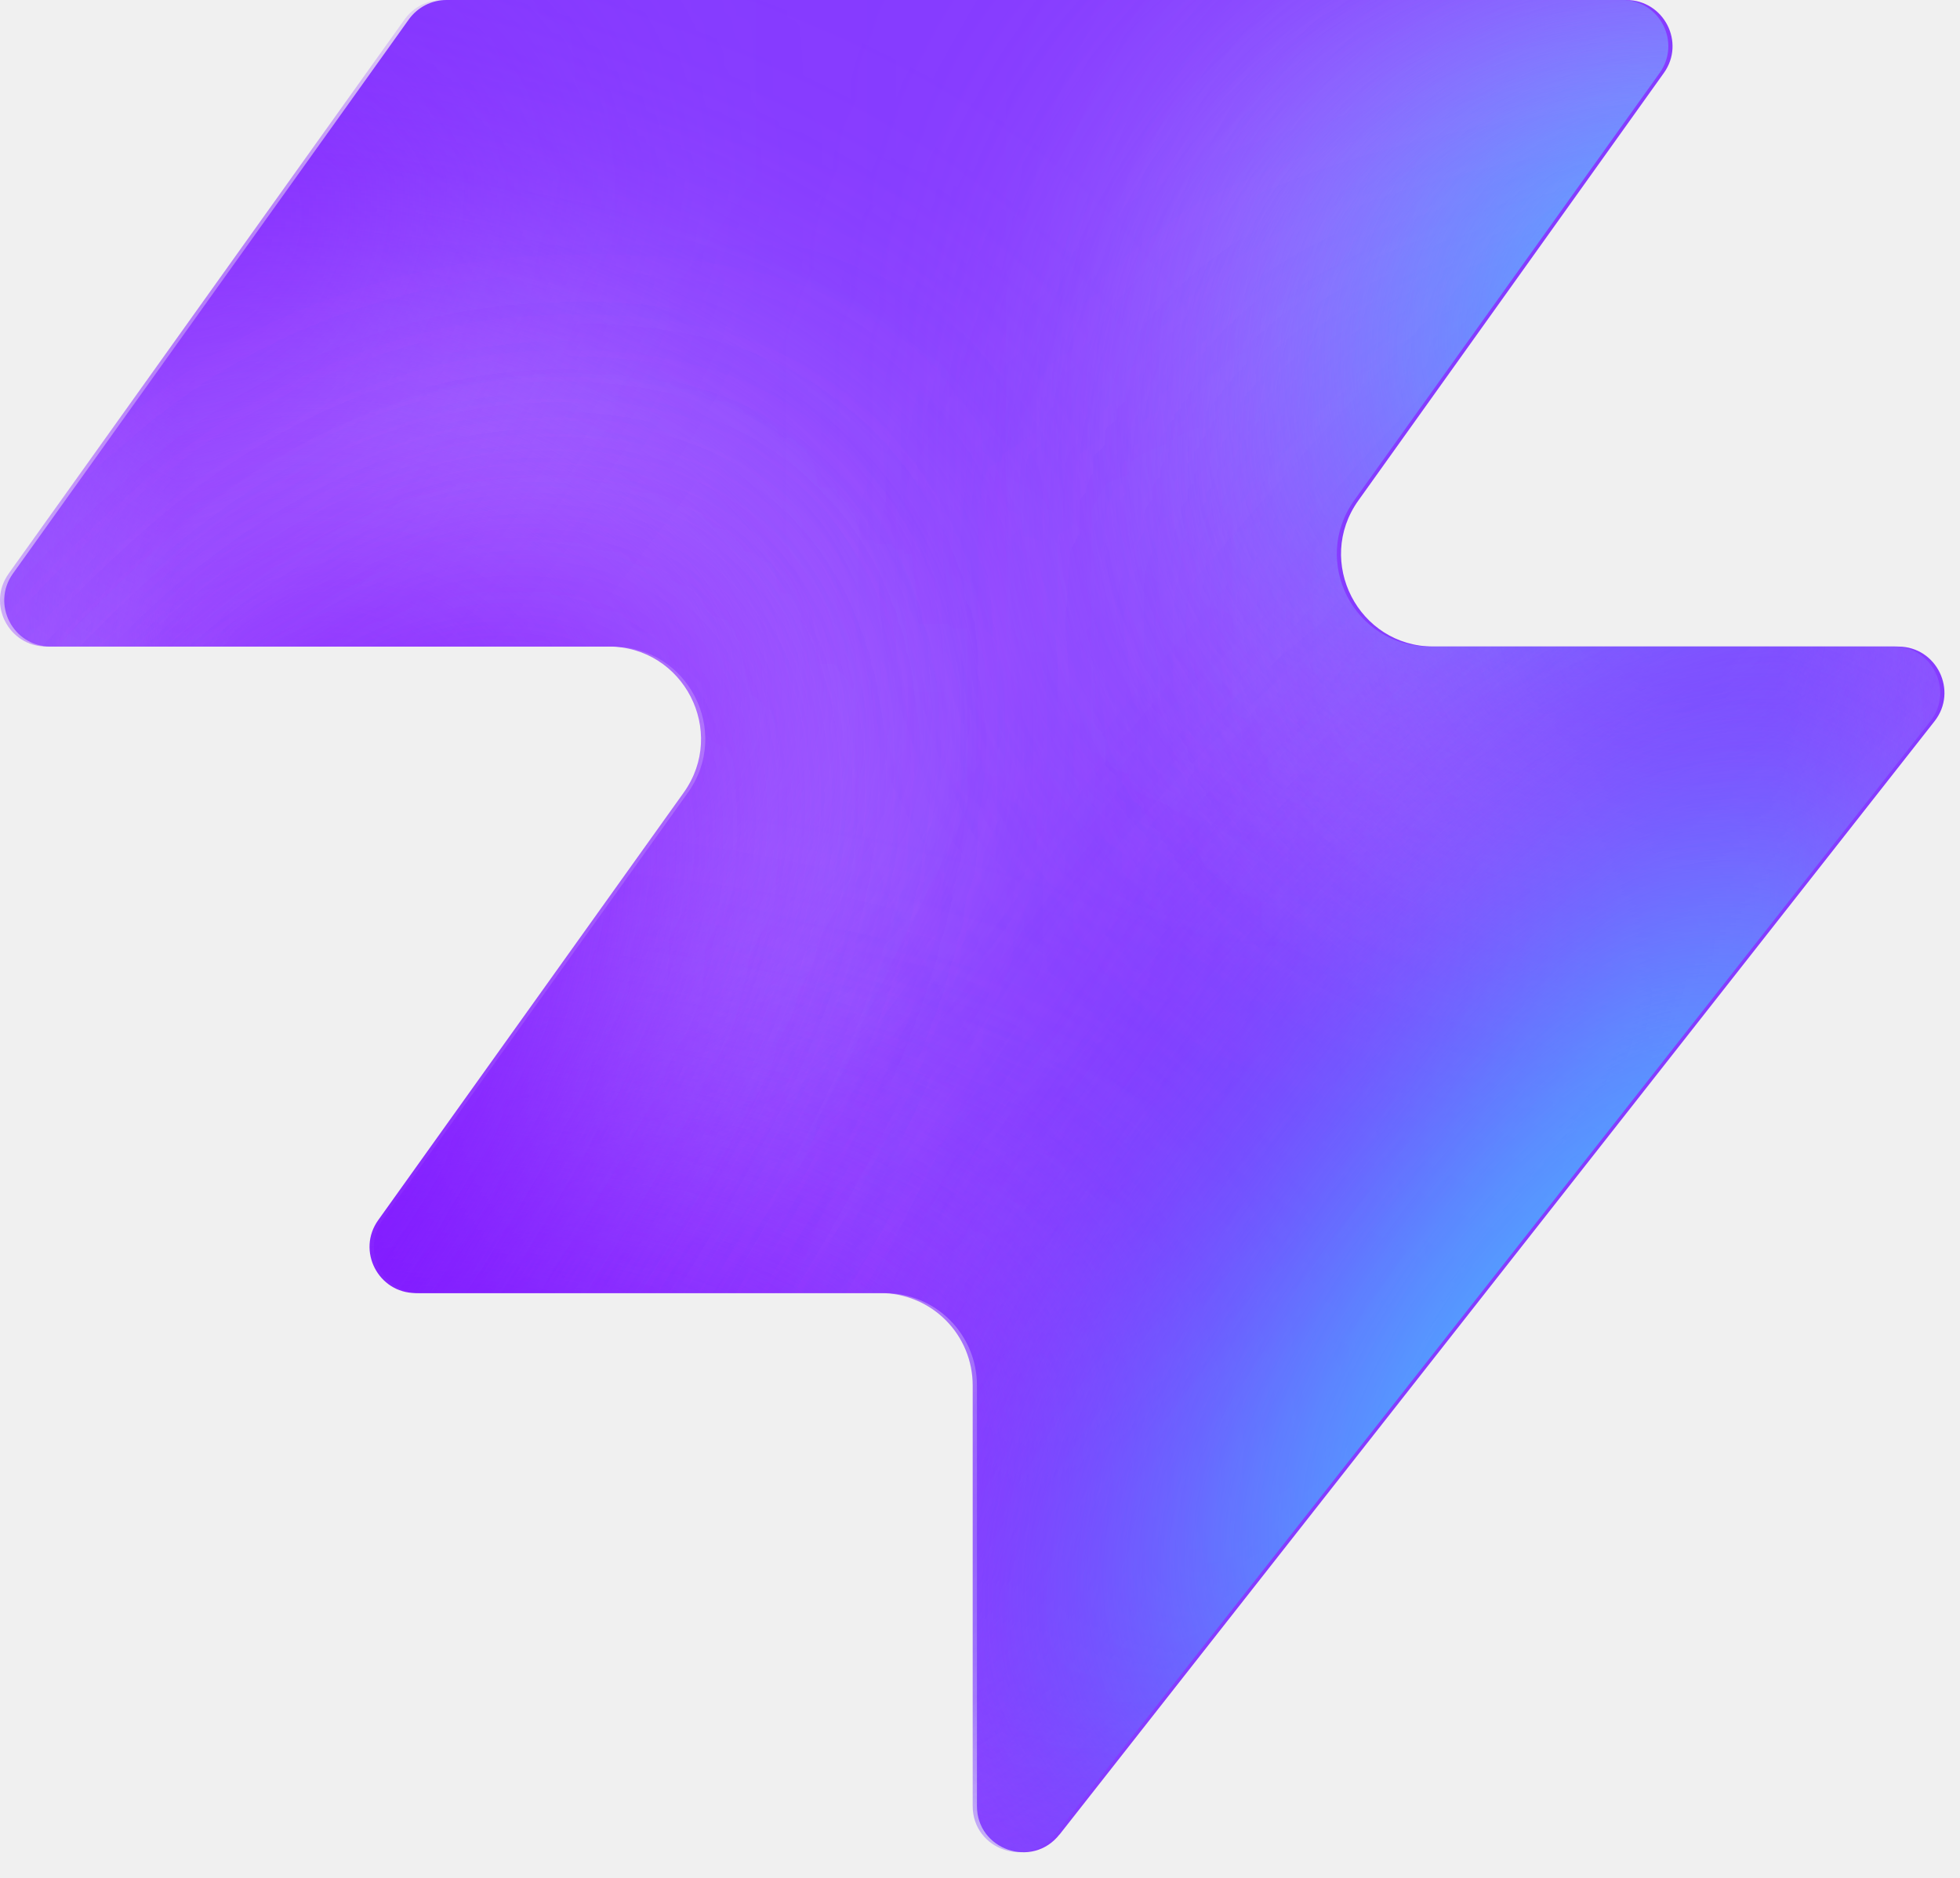
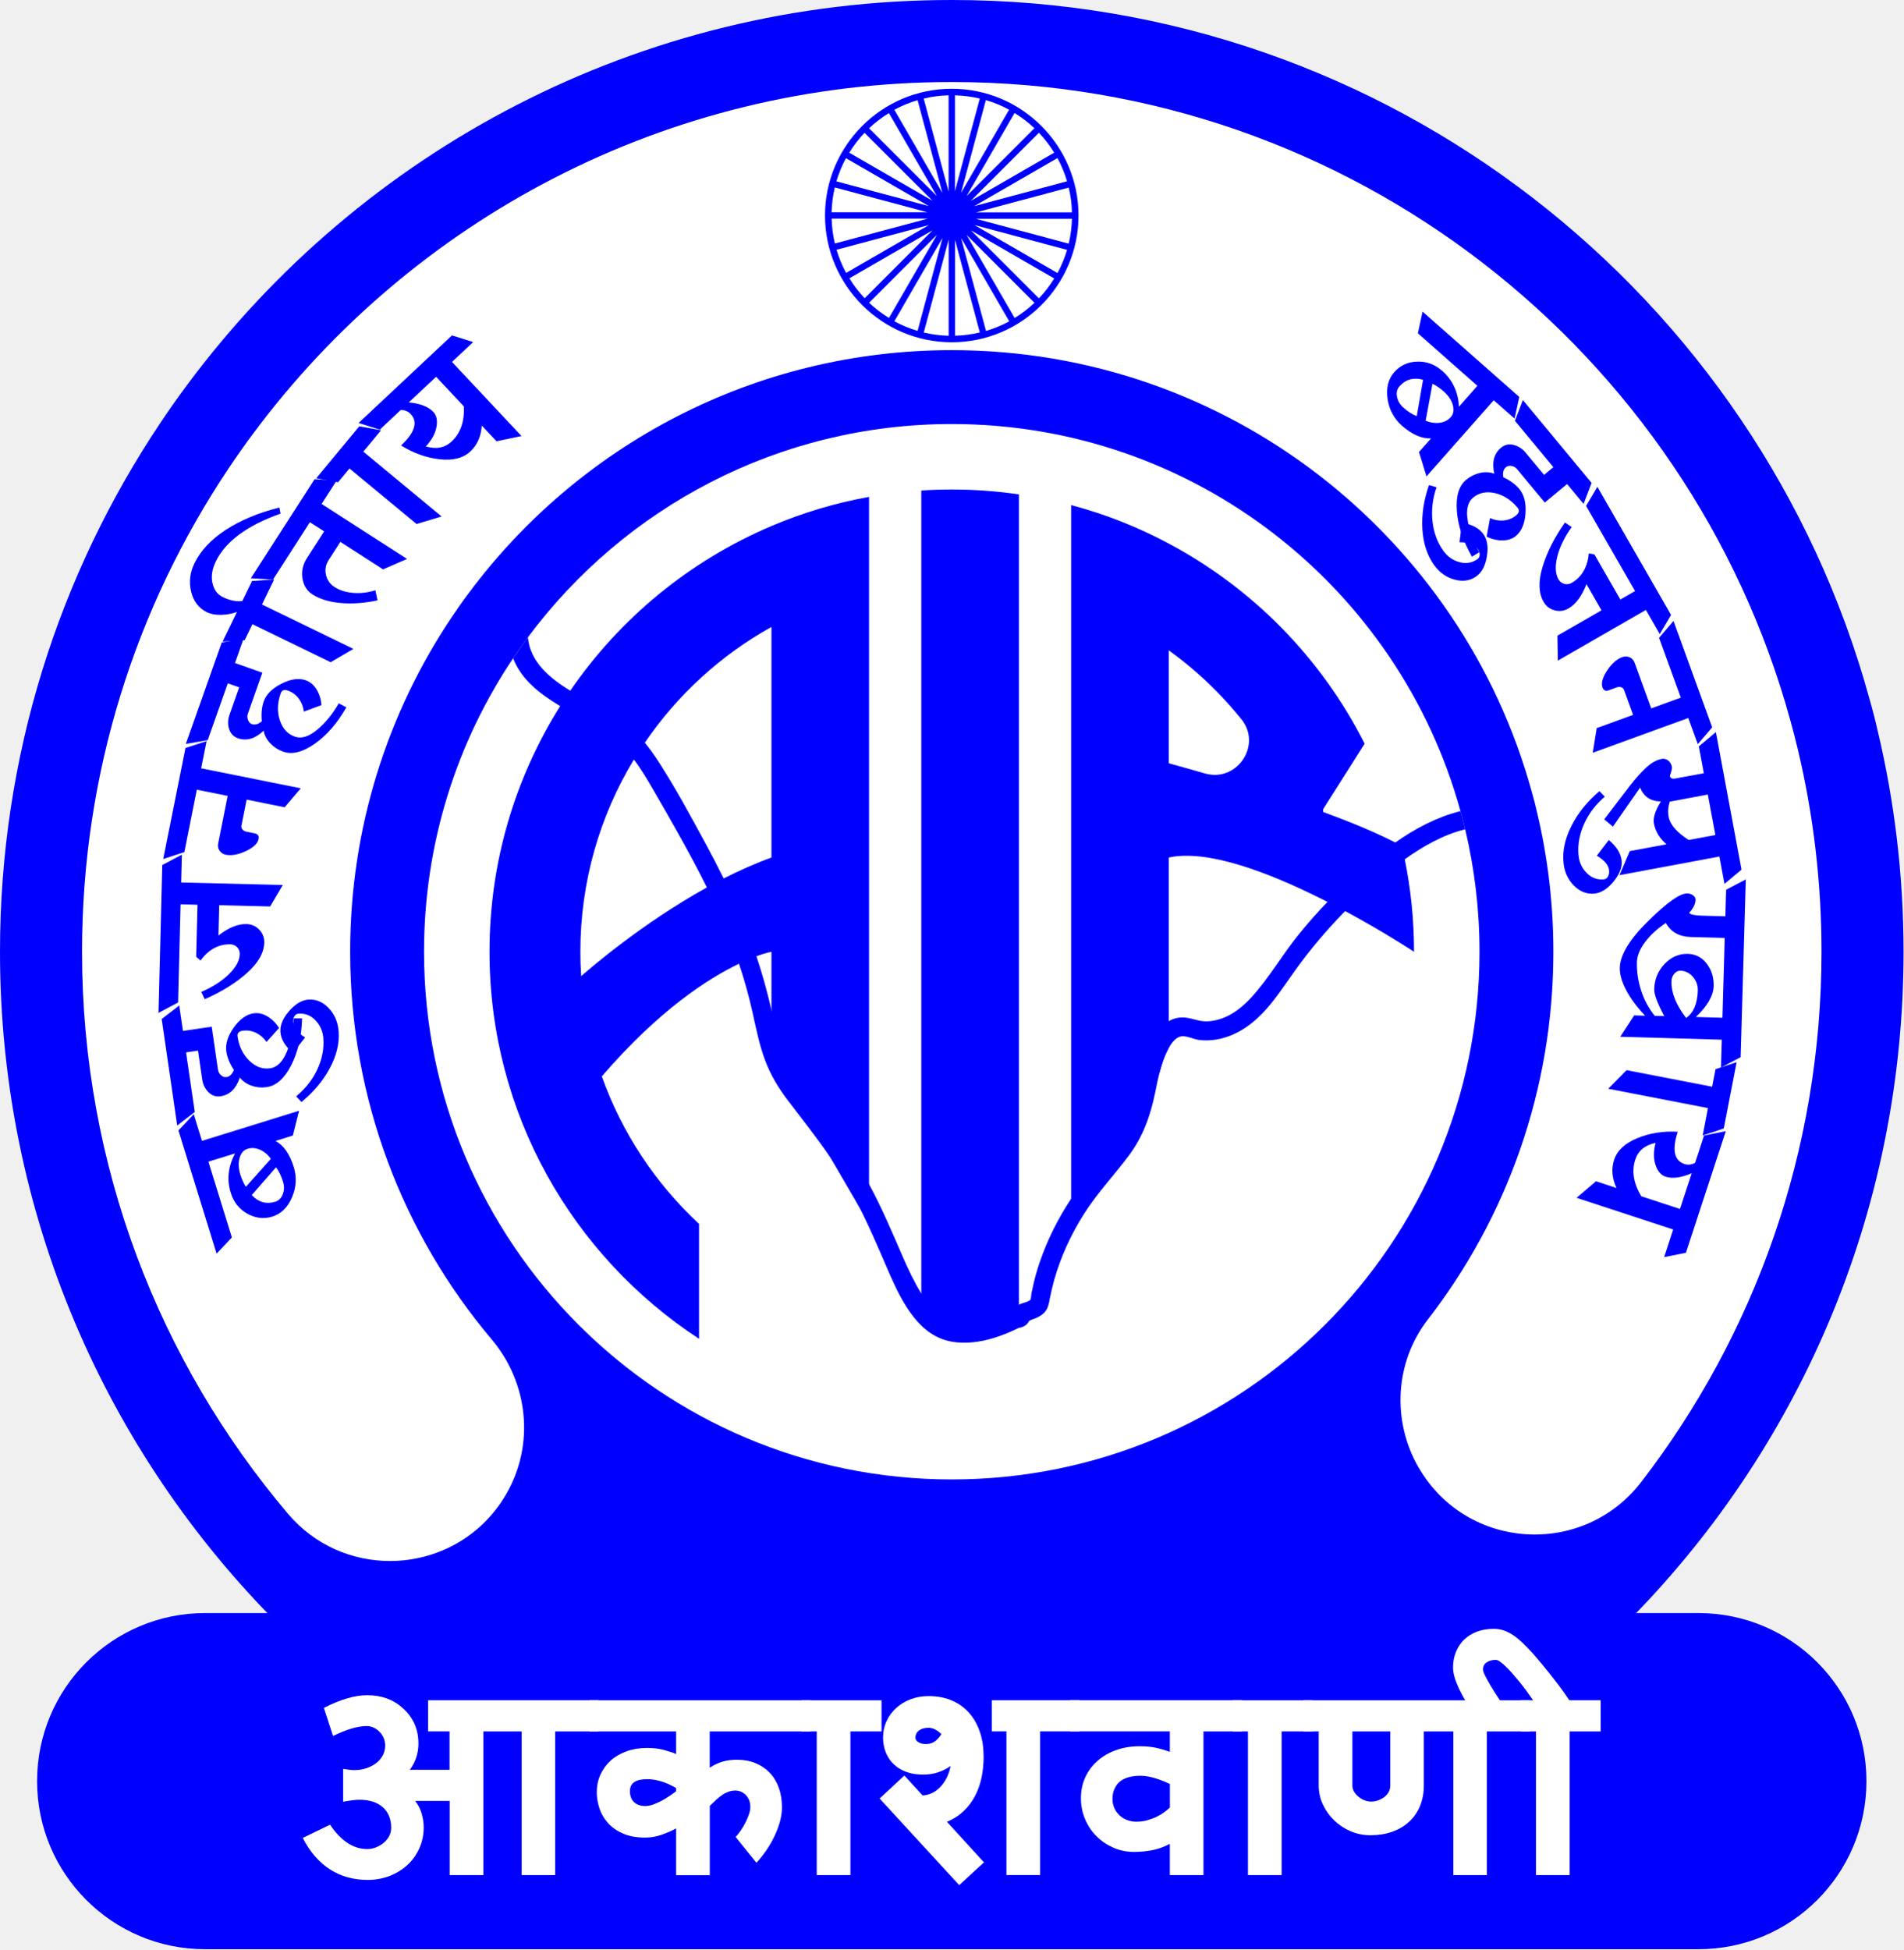
- <svg xmlns="http://www.w3.org/2000/svg" width="48" height="46" fill="none" viewBox="0 0 48 46">
-   <path fill="#863bff" d="M25.946 44.938c-.664.845-2.021.375-2.021-.698V33.937a2.26 2.26 0 0 0-2.262-2.262H10.287c-.92 0-1.456-1.04-.92-1.788l7.48-10.471c1.07-1.497 0-3.578-1.842-3.578H1.237c-.92 0-1.456-1.04-.92-1.788L10.013.474c.214-.297.556-.474.92-.474h28.894c.92 0 1.456 1.04.92 1.788l-7.48 10.471c-1.07 1.498 0 3.579 1.842 3.579h11.377c.943 0 1.473 1.088.89 1.83L25.947 44.94z" style="fill:#863bff;fill:color(display-p3 .525 .23 1);fill-opacity:1" />
-   <mask id="a" width="48" height="46" x="0" y="0" maskUnits="userSpaceOnUse" style="mask-type:alpha">
-     <path fill="#000" d="M25.842 44.938c-.664.844-2.021.375-2.021-.698V33.937a2.26 2.26 0 0 0-2.262-2.262H10.183c-.92 0-1.456-1.04-.92-1.788l7.48-10.471c1.07-1.498 0-3.579-1.842-3.579H1.133c-.92 0-1.456-1.04-.92-1.787L9.91.473c.214-.297.556-.474.92-.474h28.894c.92 0 1.456 1.04.92 1.788l-7.48 10.471c-1.07 1.498 0 3.578 1.842 3.578h11.377c.943 0 1.473 1.088.89 1.832L25.843 44.94z" style="fill:#000;fill-opacity:1" />
-   </mask>
-   <g mask="url(#a)">
-     <g filter="url(#b)">
-       <ellipse cx="5.508" cy="14.704" fill="#ede6ff" rx="5.508" ry="14.704" style="fill:#ede6ff;fill:color(display-p3 .927 .903 1);fill-opacity:1" transform="matrix(.00324 1 1 -.00324 -4.47 31.516)" />
-     </g>
-     <g filter="url(#c)">
-       <ellipse cx="10.399" cy="29.851" fill="#ede6ff" rx="10.399" ry="29.851" style="fill:#ede6ff;fill:color(display-p3 .927 .903 1);fill-opacity:1" transform="matrix(.00324 1 1 -.00324 -39.328 7.883)" />
-     </g>
-     <g filter="url(#d)">
-       <ellipse cx="5.508" cy="30.487" fill="#7e14ff" rx="5.508" ry="30.487" style="fill:#7e14ff;fill:color(display-p3 .492 .077 1);fill-opacity:1" transform="rotate(89.814 -25.913 -14.639)scale(1 -1)" />
-     </g>
-     <g filter="url(#e)">
-       <ellipse cx="5.508" cy="30.599" fill="#7e14ff" rx="5.508" ry="30.599" style="fill:#7e14ff;fill:color(display-p3 .492 .077 1);fill-opacity:1" transform="rotate(89.814 -32.644 -3.334)scale(1 -1)" />
-     </g>
-     <g filter="url(#f)">
-       <ellipse cx="5.508" cy="30.599" fill="#7e14ff" rx="5.508" ry="30.599" style="fill:#7e14ff;fill:color(display-p3 .492 .077 1);fill-opacity:1" transform="matrix(.00324 1 1 -.00324 -34.34 30.47)" />
-     </g>
-     <g filter="url(#g)">
-       <ellipse cx="14.072" cy="22.078" fill="#ede6ff" rx="14.072" ry="22.078" style="fill:#ede6ff;fill:color(display-p3 .927 .903 1);fill-opacity:1" transform="rotate(93.35 24.506 48.493)scale(-1 1)" />
-     </g>
-     <g filter="url(#h)">
-       <ellipse cx="3.47" cy="21.501" fill="#7e14ff" rx="3.47" ry="21.501" style="fill:#7e14ff;fill:color(display-p3 .492 .077 1);fill-opacity:1" transform="rotate(89.009 28.708 47.59)scale(-1 1)" />
-     </g>
-     <g filter="url(#i)">
-       <ellipse cx="3.47" cy="21.501" fill="#7e14ff" rx="3.47" ry="21.501" style="fill:#7e14ff;fill:color(display-p3 .492 .077 1);fill-opacity:1" transform="rotate(89.009 28.708 47.59)scale(-1 1)" />
-     </g>
-     <g filter="url(#j)">
-       <ellipse cx=".387" cy="8.972" fill="#7e14ff" rx="4.407" ry="29.108" style="fill:#7e14ff;fill:color(display-p3 .492 .077 1);fill-opacity:1" transform="rotate(39.51 .387 8.972)" />
-     </g>
-     <g filter="url(#k)">
-       <ellipse cx="47.523" cy="-6.092" fill="#7e14ff" rx="4.407" ry="29.108" style="fill:#7e14ff;fill:color(display-p3 .492 .077 1);fill-opacity:1" transform="rotate(37.892 47.523 -6.092)" />
-     </g>
-     <g filter="url(#l)">
-       <ellipse cx="41.412" cy="6.333" fill="#47bfff" rx="5.971" ry="9.665" style="fill:#47bfff;fill:color(display-p3 .28 .748 1);fill-opacity:1" transform="rotate(37.892 41.412 6.333)" />
-     </g>
-     <g filter="url(#m)">
-       <ellipse cx="-1.879" cy="38.332" fill="#7e14ff" rx="4.407" ry="29.108" style="fill:#7e14ff;fill:color(display-p3 .492 .077 1);fill-opacity:1" transform="rotate(37.892 -1.88 38.332)" />
-     </g>
-     <g filter="url(#n)">
-       <ellipse cx="-1.879" cy="38.332" fill="#7e14ff" rx="4.407" ry="29.108" style="fill:#7e14ff;fill:color(display-p3 .492 .077 1);fill-opacity:1" transform="rotate(37.892 -1.88 38.332)" />
-     </g>
-     <g filter="url(#o)">
-       <ellipse cx="35.651" cy="29.907" fill="#7e14ff" rx="4.407" ry="29.108" style="fill:#7e14ff;fill:color(display-p3 .492 .077 1);fill-opacity:1" transform="rotate(37.892 35.651 29.907)" />
-     </g>
-     <g filter="url(#p)">
-       <ellipse cx="38.418" cy="32.4" fill="#47bfff" rx="5.971" ry="15.297" style="fill:#47bfff;fill:color(display-p3 .28 .748 1);fill-opacity:1" transform="rotate(37.892 38.418 32.4)" />
+ <svg xmlns="http://www.w3.org/2000/svg" id="Layer_2" data-name="Layer 2" viewBox="0 0 299.16 306.34">
+   <defs>
+     <style>
+       .cls-1 {
+         fill: #fff;
+       }
+ 
+       .cls-1, .cls-2 {
+         stroke-width: 0px;
+       }
+ 
+       .cls-2 {
+         fill: blue;
+       }
+     </style>
+   </defs>
+   <g id="Layer_1-2" data-name="Layer 1">
+     <g>
+       <rect class="cls-2" x="5.83" y="253.51" width="287.5" height="52.83" rx="26.41" ry="26.41" />
+       <path class="cls-2" d="m299.16,149.58c0,82.6-66.96,149.56-149.58,149.56S0,232.18,0,149.58c0-30.8,9.31-59.41,25.25-83.19,1.35-2.02,2.74-4,4.2-5.95C56.7,23.77,100.36,0,149.58,0c68.8,0,126.77,46.46,144.19,109.71.49,1.71.94,3.43,1.33,5.16,2.65,11.15,4.06,22.76,4.06,34.72Z" />
+       <path class="cls-1" d="m232.52,149.58c0,45.8-37.13,82.93-82.94,82.93s-82.94-37.13-82.94-82.93c0-17.08,5.16-32.94,14-46.13.75-1.12,1.52-2.22,2.33-3.3,15.11-20.33,39.32-33.51,66.61-33.51,38.15,0,70.29,25.76,79.95,60.83.27.95.52,1.9.74,2.86,1.47,6.18,2.25,12.62,2.25,19.25Z" />
+       <g>
+         <g>
+           <path class="cls-2" d="m220.77,135.04c-.14-.7-.29-1.39-.45-2.08-.33-.18-.68-.37-1.03-.55-3.18-1.63-7.17-3.27-11.34-4.8v-.44c2.36-3.72,4.17-6.57,6.52-10.29-3.38-6.7-7.77-12.8-12.96-18.11-5.2-5.31-11.21-9.82-17.82-13.34-4.82-2.58-9.96-4.62-15.35-6.05v112.97l13.94-23.94c.14-.55.3-1.1.49-1.64.19-.53.5-1.34.92-2.08v-29.92c6.02-1.33,15.56,2.31,23.64,6.32h.01c.43.21.87.43,1.29.65.96.48,1.89.97,2.78,1.45,6.23,3.35,10.82,6.39,10.82,6.39,0-4.98-.5-9.84-1.46-14.54Zm-31.43-13.49c-1.01-.3-1.92-.56-2.7-.77-1.85-.53-2.95-.82-2.95-.82v-17.75c3.12,2.25,6.01,4.79,8.62,7.61.44.46.86.94,1.28,1.42.42.48.84.97,1.24,1.47.1.1.18.21.27.32.1.13.2.26.29.39,2.75,4.07-1.17,9.56-6.05,8.13Z" />
+           <path class="cls-2" d="m160.13,77.7v129.63c-3.42.62-6.95.95-10.55.95-1.61,0-3.21-.07-4.79-.2V77.09c1.58-.11,3.18-.16,4.79-.16,3.58,0,7.11.26,10.55.77Z" />
+           <path class="cls-2" d="m121.24,82.67c-12.85,5.45-23.82,14.5-31.62,25.88-.55.79-1.08,1.6-1.59,2.42-7.03,11.19-11.1,24.43-11.1,38.61,0,25.46,13.1,47.86,32.93,60.83v-18.06c-6.81-6.32-12.1-14.25-15.28-23.19,9.02-10.47,16.78-15.42,21.56-17.7,1.07-.52,1.99-.89,2.74-1.18,1.52-.55,2.36-.7,2.36-.7v16.41l9.29,15.96,4.68,8.05,1.37,2.35v-114.26c-5.34.96-10.47,2.51-15.34,4.58Zm-7.51,55.39c-.89.46-1.78.93-2.64,1.41-10.31,5.71-18.62,12.94-19.75,13.94-.09-1.27-.13-2.54-.13-3.83,0-11.05,3.07-21.39,8.41-30.21.55-.9,1.12-1.78,1.72-2.65,5.1-7.5,11.93-13.76,19.9-18.19v36.24c-2.54.92-5.07,2.05-7.51,3.29Z" />
+         </g>
+         <g>
+           <path class="cls-2" d="m230.27,130.33c-3.43.85-6.58,2.64-9.45,4.68-.02.01-.03.02-.05.03-3.36,2.41-6.47,5.2-9.36,8.15-.12.11-.23.23-.34.34-2.73,2.82-5.27,5.83-7.56,9.03-2.23,3.11-4.27,6.46-7.44,8.72-1.44,1.03-3.14,1.8-4.89,2.09-.92.15-1.82.19-2.74.07-.87-.11-1.92-.68-2.77-.57-.8.1-1.47.91-1.98,1.82-.42.74-.73,1.55-.92,2.08-.19.54-.35,1.09-.49,1.64-.3,1.12-.52,2.25-.75,3.38-.76,3.65-1.91,6.88-4.17,9.89-2.3,3.07-4.93,5.83-6.99,9.09-2.04,3.23-3.66,6.71-4.69,10.39-.26.95-.49,1.91-.68,2.87-.14.75-.24,1.47-.73,2.09-.45.56-1.05.87-1.7,1.13-.23.09-.48.16-.7.27-.04.02-.07.04-.11.07h-.01c-.28.6-.94,1.03-1.61,1.09-.18.09-.37.18-.55.26-.56.27-1.13.51-1.71.74-1.08.43-2.19.78-3.33,1.02-2.2.44-4.54.52-6.66-.32-4.55-1.8-6.92-7.46-8.72-11.64-1.27-2.95-2.54-5.88-3.96-8.74-.77-1.56-1.6-3.11-2.49-4.62-.7-1.17-1.43-2.31-2.19-3.43-2.11-3.09-4.42-6.01-6.71-9.01-1.5-1.96-2.72-4.02-3.59-6.33-.89-2.39-1.39-4.91-1.94-7.4-.58-2.63-1.3-5.21-2.15-7.75-.77-2.33-1.66-4.62-2.65-6.88-.76-1.72-1.56-3.43-2.4-5.11-1.46-2.95-3.02-5.84-4.63-8.7-1.25-2.23-2.52-4.46-3.81-6.67-.94-1.62-1.89-3.24-3.03-4.73-.34-.45-.71-.89-1.09-1.31-2.67-2.94-6.8-4.85-10.5-7.09-3.22-1.95-6.1-4.15-7.39-7.52.75-1.12,1.52-2.22,2.33-3.3.3,3.84,3.44,6.45,6.65,8.4.8.49,1.61.94,2.38,1.36,2.32,1.25,4.65,2.49,6.7,4.17.97.79,1.84,1.68,2.64,2.64.78.96,1.5,1.97,2.17,3.01,2.65,4.09,4.98,8.44,7.31,12.72,1,1.85,1.98,3.72,2.91,5.61,1.28,2.58,2.47,5.2,3.56,7.87.58,1.44,1.11,2.89,1.59,4.35.93,2.78,1.7,5.59,2.36,8.46.09.39.18.79.27,1.18.51,2.34,1.04,4.74,2.05,6.94.99,2.19,2.45,4.1,3.95,5.96,3.03,3.76,5.84,7.64,8.25,11.82.28.49.55.97.82,1.47,2.02,3.73,3.65,7.6,5.34,11.5.85,1.94,1.75,3.87,2.87,5.67.08.13.16.25.24.38,1.07,1.65,2.31,3.42,4.27,4.05.33.1.66.18.99.23,1.09.18,2.21.09,3.31-.13.03,0,.05,0,.08-.01.38-.06.76-.15,1.13-.25,1-.27,1.99-.62,2.94-1.04.5-.22,1.01-.57,1.54-.81.24-.25.53-.47.84-.65.01,0,.01-.01.02-.01.48-.28,1.48-.38,1.82-.81.04-.05.1-.8.14-.99.11-.56.23-1.11.36-1.65.26-1.1.58-2.18.94-3.24,1.2-3.52,2.88-6.86,4.93-9.96.35-.54.72-1.07,1.1-1.59,2.32-3.19,5.28-5.97,7.18-9.45,1.77-3.24,1.93-7,2.97-10.48.66-2.23,1.96-5.17,4.1-6.39.81-.47,1.75-.69,2.82-.53,1.06.16,2.01.58,3.1.57.85-.01,1.68-.19,2.48-.48,1.84-.67,3.35-1.95,4.65-3.37,2.72-3,4.77-6.59,7.31-9.74,1.45-1.79,2.98-3.53,4.58-5.19,1.21-1.26,2.46-2.49,3.75-3.67,2.17-1.98,4.46-3.94,6.91-5.66,3.14-2.21,6.53-4.01,10.24-4.94.27.95.52,1.9.74,2.86Z" />
+           <path class="cls-2" d="m158.92,207.3s.01,0,.01.01v.02s0-.02-.01-.03Z" />
+           <path class="cls-2" d="m160.79,205.94h-.03s.02,0,.03,0Z" />
+         </g>
+       </g>
+       <g>
+         <path class="cls-1" d="m286.27,149.58c0,31.37-10.56,60.27-28.33,83.33-9.17,11.91-27.47,10.75-34.98-2.27h-.01c-4.24-7.34-3.73-16.56,1.45-23.26,12.37-15.98,19.73-36.03,19.73-57.8,0-7.56-.89-14.9-2.57-21.94-.25-1.1-.53-2.18-.84-3.26-11.01-39.98-47.65-69.35-91.14-69.35-31.11,0-58.71,15.03-75.93,38.2-.93,1.23-1.8,2.49-2.66,3.76-10.08,15.04-15.96,33.12-15.96,52.59,0,23.21,8.36,44.47,22.24,60.92,5.78,6.85,6.78,16.53,2.3,24.29-4,6.94-11.12,10.54-18.28,10.54-5.89,0-11.81-2.43-16.06-7.45-20.17-23.83-32.34-54.64-32.34-88.3,0-28.15,8.5-54.29,23.07-76.02,1.24-1.85,2.51-3.66,3.84-5.44C64.7,34.61,104.6,12.89,149.58,12.89c62.87,0,115.84,42.46,131.77,100.25.44,1.57.85,3.14,1.22,4.72,2.42,10.18,3.7,20.8,3.7,31.72Z" />
+         <path class="cls-2" d="m149.58,13.95c-10.98,0-19.92,8.94-19.92,19.92s8.94,19.92,19.92,19.92,19.92-8.93,19.92-19.92-8.94-19.92-19.92-19.92Zm3,17.61l10.7-10.7c.91.96,1.71,2.01,2.4,3.13l-13.1,7.57Zm13.62-6.71c.62,1.15,1.12,2.37,1.5,3.64l-14.58,3.9,13.07-7.55Zm-14.29,5.96l7.54-13.05c1.12.69,2.17,1.49,3.12,2.39l-10.66,10.66Zm-.87-.49l3.9-14.59c1.28.38,2.5.88,3.65,1.51l-7.55,13.08Zm-.96-.27v-15.07c1.34.04,2.64.21,3.9.51l-3.9,14.56Zm-1,.05l-3.91-14.61c1.26-.3,2.57-.48,3.91-.51v15.13Zm-.97.23l-7.55-13.08c1.15-.63,2.37-1.13,3.65-1.51l3.9,14.59Zm-.86.5l-10.67-10.67c.95-.9,2-1.7,3.12-2.39l7.55,13.07Zm-.7.72l-13.08-7.55c.69-1.13,1.5-2.18,2.4-3.13l10.68,10.68Zm-.52.85l-14.58-3.9c.38-1.27.88-2.5,1.5-3.64l13.07,7.55Zm-.26.96h-15.08c.04-1.34.21-2.64.51-3.9l14.56,3.9Zm.04,1l-14.6,3.91c-.3-1.26-.48-2.57-.51-3.91h15.11Zm.23.98l-13.07,7.55c-.62-1.15-1.12-2.37-1.5-3.64l14.57-3.9Zm.5.87l-10.65,10.66c-.9-.95-1.71-2-2.4-3.13l13.05-7.54Zm.72.69l-7.55,13.07c-1.12-.69-2.17-1.49-3.12-2.39l10.67-10.68Zm.86.51l-3.91,14.59c-1.28-.38-2.5-.88-3.65-1.51l7.56-13.09Zm.97.24v15.12c-1.34-.04-2.65-.21-3.91-.51l3.91-14.6Zm1,.04l3.9,14.56c-1.26.3-2.56.48-3.9.51v-15.07Zm.96-.28l7.56,13.09c-1.15.63-2.37,1.13-3.65,1.51l-3.91-14.59Zm.85-.51l10.68,10.69c-.95.9-2,1.7-3.12,2.39l-7.56-13.08Zm.73-.68l13.05,7.54c-.69,1.12-1.49,2.17-2.4,3.13l-10.66-10.66Zm.5-.86l14.57,3.91c-.38,1.27-.88,2.5-1.5,3.64l-13.07-7.55Zm.22-.98h15.12c-.04,1.34-.21,2.65-.51,3.91l-14.6-3.91Zm.04-1l14.57-3.9c.3,1.26.48,2.56.51,3.9h-15.08Z" />
+         <g>
+           <path class="cls-2" d="m30.45,175.12l1.29,4.18,15.26-4.73-.98,3.89-2.72.85c1.28.7,2.23,2.07,2.86,4.09.5,1.61.41,3.21-.28,4.79-.68,1.58-1.71,2.59-3.08,3.01-1.34.42-2.65.26-3.94-.46-1.28-.72-2.15-1.82-2.6-3.28-.64-2.06-.41-4.12.67-6.18l-4.18,1.29,3.69,11.91-2.4,2.54-6-19.36,2.4-2.54Zm12.12,6.99c-.52-.69-1.11-1.17-1.76-1.44-.66-.27-1.29-.32-1.91-.12s-1.04.67-1.25,1.44c-.22.77-.18,1.64.12,2.61.22.73.52,1.37.87,1.92l3.93-4.4Zm.81,1.34l-3.82,4.37c.53.57,1.11.93,1.73,1.11.62.17,1.28.15,1.98-.07.54-.17.94-.56,1.17-1.19.24-.62.25-1.28.03-1.97-.29-.92-.65-1.67-1.09-2.25Z" />
+           <path class="cls-2" d="m28.17,158.03l.58,3.99,4.52-.66.99,6.77c.05.33.2.61.47.85.27.24.55.34.85.3.51-.08.91-.45,1.18-1.13-.66-.98-1.05-1.95-1.19-2.9-.17-1.17.22-2.42,1.16-3.75.95-1.33,2-2.09,3.15-2.25.69-.1,1.39.05,2.1.46.71.41,1.34,1.02,1.88,1.84l-1.98,2.21c-.41-.62-.95-1.09-1.62-1.43-.67-.33-1.37-.44-2.1-.34-.63.09-.9.39-.83.89.23,1.58.85,2.85,1.85,3.82,1,.97,2.1,1.37,3.3,1.19,1.07-.16,1.92-1,2.57-2.54.65-1.54,1.01-3.3,1.09-5.3h1.34c-.09,2.87-.67,5.33-1.73,7.39-1.06,2.06-2.33,3.19-3.81,3.41-.83.12-1.63.05-2.4-.22-.78-.27-1.39-.69-1.85-1.28-.58,1.75-1.59,2.73-3.03,2.94-.73.11-1.36-.11-1.9-.64-.54-.54-.87-1.22-.99-2.05l-.65-4.48-1.88.27,1.37,9.37-2.76,2.13-2.44-16.74,2.76-2.13Z" />
+           <path class="cls-2" d="m47.37,173.19l-.83-.89c1.45-1.19,2.56-2.6,3.32-4.22.76-1.63,1.08-3.25.96-4.87-.08-1.12-.5-2.08-1.24-2.85-.74-.78-1.63-1.13-2.67-1.05-.28.02-.5.16-.66.42s-.22.59-.19.98c.06.82.69,1.6,1.89,2.34l-1.92,2.43c-1.22-1.05-1.88-2.15-1.96-3.29-.08-1.05.37-2.14,1.35-3.27.98-1.13,1.99-1.74,3.04-1.82,1.2-.09,2.27.36,3.2,1.34.93.98,1.45,2.2,1.56,3.65.14,1.86-.32,3.78-1.37,5.75-1.05,1.98-2.54,3.76-4.48,5.36Z" />
+           <path class="cls-2" d="m34.45,142.27l-.12,4.75c.79-.61,1.55-1.07,2.29-1.37.74-.3,1.45-.44,2.13-.42.78.02,1.45.31,1.99.88.54.56.8,1.25.79,2.04-.04,1.58-.94,3.17-2.7,4.75-1.76,1.58-3.98,2.96-6.66,4.14l-.54-1.15c1.78-.77,3.23-1.69,4.34-2.78,1.11-1.09,1.68-2.14,1.71-3.15.01-.42-.12-.78-.4-1.08-.28-.3-.64-.46-1.08-.47-.91-.02-1.76.18-2.54.6-.79.42-1.5,1.07-2.16,1.94l-.67-.59.21-8.17-2.66-.07-.39,15.43-3.08,1.63.59-23.23,3.08-1.63-.11,4.37,15.97.4-1.99,3.37-7.98-.2Z" />
+           <path class="cls-2" d="m32.47,116.46l-.86,4.29,15.66,3.14-2.54,2.98-5.97-1.2-.82,4.1c-.04.21.01.41.16.59.15.18.36.29.62.35l1.31.26c.5.1.7.4.6.9-.14.7-.8,1.33-2,1.89-1.19.56-2.24.75-3.15.57-.41-.08-.73-.29-.97-.63-.24-.34-.31-.72-.22-1.16l1.49-7.46-4.85-.97-1.96,9.81-3.32,1.08,3.5-17.45,3.32-1.08Z" />
+           <path class="cls-2" d="m38.27,100.4l-1.34,3.8,4.3,1.52-2.28,6.45c-.11.31-.1.64.02.97.12.34.33.56.61.66.49.17,1.01.02,1.57-.45-.12-1.17-.02-2.21.3-3.12.39-1.11,1.32-2.04,2.78-2.78,1.46-.74,2.74-.92,3.84-.53.66.23,1.21.7,1.65,1.39.44.69.71,1.53.81,2.5l-2.79,1.03c-.07-.74-.33-1.41-.77-2.02-.44-.61-1-1.03-1.7-1.28-.6-.21-.98-.08-1.15.4-.53,1.5-.58,2.92-.15,4.24.43,1.32,1.22,2.19,2.37,2.59,1.02.36,2.17.01,3.46-1.05,1.29-1.06,2.43-2.45,3.44-4.18l1.19.62c-1.42,2.5-3.08,4.41-4.97,5.73-1.89,1.33-3.55,1.74-4.96,1.24-.79-.28-1.46-.72-2.03-1.31-.56-.59-.91-1.26-1.04-1.99-1.33,1.28-2.68,1.67-4.05,1.19-.69-.25-1.15-.73-1.38-1.46-.23-.73-.2-1.48.08-2.27l1.51-4.27-1.79-.63-3.16,8.93-3.44.6,5.65-15.95,3.44-.6Z" />
+           <path class="cls-2" d="m43.08,91.07l-1.91,3.93,14.37,6.98-3.57,2.09-12.3-5.97-1.22,2.51-3.47.22,2.26-4.65c-.78.28-1.62.43-2.5.45-.88.02-1.62-.12-2.21-.41-1.29-.63-2.12-1.7-2.49-3.22-.37-1.52-.2-3.01.52-4.48.96-1.98,2.6-3.73,4.91-5.24,2.31-1.51,5.12-2.68,8.43-3.52l.19.96c-2.62.93-4.78,2.01-6.48,3.27s-2.94,2.67-3.7,4.26c-.58,1.2-.76,2.32-.52,3.38.23,1.06.77,1.79,1.61,2.2,1.08.53,2.11.74,3.08.63l1.53-3.15,3.47-.24Z" />
+           <path class="cls-2" d="m52.91,75.52l-2.37,3.68,13.43,8.64-3.77,1.64-6.71-4.32-1.85,2.88c-.46.71-.6,1.48-.41,2.3s.63,1.46,1.32,1.9c.83.54,1.82.85,2.97.94,1.15.09,2.31-.05,3.47-.41l.34,1.58c-2.03.44-3.96.58-5.78.42-1.82-.16-3.31-.62-4.46-1.36-.86-.56-1.38-1.39-1.56-2.51s.06-2.19.73-3.23l2.68-4.16-2.24-1.44-5.8,9.02-3.48-.21,10.02-15.57,3.48.21Z" />
+           <path class="cls-2" d="m59.89,67.61l-2.79,3.37,12.3,10.19-3.94,1.18-10.54-8.73-1.79,2.17-3.44-.62,6.77-8.17,3.43.62Z" />
+           <path class="cls-2" d="m75.72,66.86c-.11,1.7-.71,3.06-1.8,4.09-1.12,1.05-2.72,1.46-4.81,1.23-2.09-.23-4.12-.95-6.08-2.17,1.09-1.02,1.76-1.95,2.01-2.77.25-.83.08-1.55-.51-2.18-.38-.41-.9-.62-1.54-.64l-3.3,3.1-3.33-1.05,14.67-13.76,3.33,1.05-3.33,3.12,10.93,11.65-3.93.82-2.32-2.47Zm-7.18-7.65l-4.3,4.03c1.8.17,3.08.67,3.85,1.49.53.56.7,1.36.5,2.4-.19,1.03-.75,2.04-1.67,3.03.82.24,1.56.3,2.24.17.68-.13,1.28-.45,1.82-.95,1.39-1.3,2.03-3.14,1.92-5.51l-4.37-4.66Z" />
+         </g>
+         <g>
+           <path class="cls-2" d="m238.04,65.79l-3.28-2.89-10.57,11.97-1.18-3.83,1.89-2.14c-1.46.06-2.98-.6-4.57-2-1.26-1.12-2.02-2.53-2.26-4.24-.24-1.71.11-3.1,1.06-4.18.93-1.05,2.13-1.61,3.6-1.65,1.47-.05,2.78.44,3.93,1.45,1.62,1.43,2.5,3.3,2.64,5.63l2.89-3.28-9.35-8.25.73-3.41,15.2,13.41-.73,3.41Zm-15.38-.39l.99-5.72c-.75-.2-1.43-.22-2.05-.05-.62.17-1.17.54-1.66,1.09-.38.43-.51.97-.38,1.63.12.66.45,1.22.99,1.7.72.64,1.42,1.09,2.1,1.35Zm1.39.72c.8.32,1.55.42,2.26.32.7-.11,1.27-.4,1.7-.89.43-.48.53-1.11.32-1.89-.21-.77-.7-1.49-1.46-2.17-.57-.5-1.15-.9-1.74-1.18l-1.07,5.8Z" />
+           <path class="cls-2" d="m248.86,79.17l-2.57-3.1-3.51,2.91-4.37-5.27c-.21-.25-.49-.41-.85-.48-.35-.07-.65,0-.88.19-.4.33-.54.86-.42,1.58,1.07.5,1.91,1.11,2.53,1.86.75.91,1.07,2.18.96,3.81-.11,1.63-.62,2.82-1.51,3.56-.54.44-1.22.68-2.04.7-.82.02-1.68-.17-2.56-.59l.54-2.92c.67.31,1.38.44,2.12.38.74-.07,1.4-.33,1.97-.8.49-.4.57-.8.25-1.19-1.02-1.23-2.21-2-3.56-2.31-1.36-.31-2.51-.07-3.44.7-.83.69-1.12,1.86-.87,3.5s.85,3.34,1.83,5.09l-1.15.7c-1.41-2.5-2.2-4.9-2.37-7.21-.17-2.31.33-3.94,1.48-4.89.64-.53,1.37-.89,2.17-1.07.8-.18,1.55-.13,2.24.13-.42-1.79-.06-3.16,1.06-4.09.57-.47,1.22-.62,1.96-.44.74.18,1.38.59,1.91,1.23l2.89,3.48,1.46-1.21-6.04-7.29,1.25-3.26,10.8,13.03-1.25,3.26Z" />
+           <path class="cls-2" d="m224.6,76.24l1.17.33c-.62,1.77-.83,3.55-.64,5.33.19,1.79.76,3.34,1.71,4.66.66.92,1.5,1.51,2.54,1.79,1.04.28,1.98.11,2.83-.49.23-.16.34-.4.34-.7,0-.3-.11-.62-.34-.93-.48-.67-1.42-1.01-2.83-1.01l.37-3.07c1.59.26,2.72.86,3.38,1.79.61.86.8,2.02.55,3.5-.24,1.48-.79,2.52-1.65,3.13-.98.7-2.12.88-3.43.52-1.3-.35-2.38-1.12-3.23-2.31-1.08-1.52-1.69-3.39-1.83-5.62-.13-2.24.21-4.54,1.04-6.91Z" />
+           <path class="cls-2" d="m251.7,95.92l-2.37-4.12c-.35.94-.77,1.72-1.24,2.36-.47.64-1.01,1.13-1.6,1.47-.68.39-1.4.49-2.16.29-.76-.2-1.34-.65-1.74-1.34-.79-1.37-.85-3.19-.17-5.46.68-2.27,1.85-4.6,3.53-7l1.06.71c-1.12,1.58-1.88,3.12-2.26,4.63-.38,1.51-.32,2.7.18,3.58.21.36.51.6.91.72.4.12.79.06,1.17-.16.79-.45,1.41-1.07,1.86-1.84.45-.77.73-1.7.83-2.78l.88.15,4.08,7.09,2.31-1.33-7.7-13.38,1.78-3,11.58,20.14-1.78,3-2.18-3.79-13.84,7.96-.06-3.92,6.92-3.98Z" />
+           <path class="cls-2" d="m266.83,116.95l-1.5-4.11-15.01,5.46.62-3.87,5.72-2.08-1.43-3.93c-.07-.2-.22-.34-.44-.41-.22-.08-.46-.07-.71.02l-1.25.46c-.48.17-.8.02-.98-.45-.24-.67,0-1.55.72-2.65.73-1.1,1.52-1.81,2.39-2.12.39-.14.78-.13,1.16.03.38.17.64.46.79.88l2.6,7.15,4.65-1.69-3.42-9.4,2.27-2.65,6.08,16.72-2.27,2.65Z" />
+           <path class="cls-2" d="m261.89,132.67c-1.08-.93-1.73-2.02-1.96-3.27-.16-.85.21-2,1.1-3.45-.8,0-1.47-.19-2.02-.55-.54-.36-.96-.9-1.25-1.62l-4.27,6.13-1.37-1.14,4.04-5.28c.83-1.08,1.67-2.02,2.51-2.81s1.68-1.26,2.5-1.41c.37-.07.71.02,1.02.27.3.25.49.58.57.98.04.24-.06.71-.32,1.41.07.37.35.51.85.42l4.49-.83-.79-4.22,2.68-2.24,4.03,21.61-2.68,2.24-.8-4.3-15.7,2.93,1.62-3.78,5.76-1.07Zm7.7-1.44l-1.19-6.36-5.98,1.12c-.26.8-.32,1.59-.17,2.39.23,1.23,1.28,2.44,3.15,3.63l4.19-.78Z" />
+           <path class="cls-2" d="m251.37,124.33l.84.88c-1.43,1.21-2.51,2.64-3.25,4.28-.73,1.64-1.03,3.27-.88,4.88.1,1.12.53,2.07,1.29,2.83s1.65,1.1,2.69,1c.28-.02.49-.17.65-.43.15-.26.21-.59.18-.98-.08-.82-.72-1.59-1.93-2.31l1.88-2.46c1.24,1.03,1.91,2.12,2.02,3.25.1,1.05-.33,2.15-1.29,3.3-.96,1.15-1.96,1.77-3.01,1.87-1.2.11-2.27-.32-3.22-1.28-.95-.96-1.49-2.17-1.62-3.62-.17-1.86.25-3.78,1.27-5.78,1.01-2,2.48-3.81,4.39-5.43Z" />
+           <path class="cls-2" d="m258.53,159.61c-1.3-1.38-2.3-2.73-2.98-4.04s-1.01-2.48-.98-3.49c.06-2.03,1.56-4.49,4.51-7.38,2.95-2.9,4.98-4.33,6.1-4.29.34.01.65.11.91.31.27.2.4.42.39.68-.02.67-.36,1.36-1.01,2.06.18.26.81.4,1.89.44l3.8.11.12-4.18,3.09-1.62-.81,27.94-3.09,1.62.13-4.37-15.96-.46,2.19-3.36,1.71.05Zm3.04.09c-1.08-2.01-1.61-3.42-1.59-4.23.04-1.56.59-2.88,1.63-3.98,1.04-1.09,2.26-1.62,3.67-1.58,1.22.04,2.2.55,2.96,1.55.76,1,1.12,2.17,1.08,3.51-.04,1.52-.98,3.14-2.8,4.86l4.18.12.36-12.54-5.32-.15c-1.84-.05-3.15-.79-3.93-2.21-1.34.89-2.43,1.89-3.26,3-.83,1.11-1.26,2.16-1.29,3.15-.04,1.48.18,2.97.66,4.46.48,1.49,1.2,2.82,2.14,3.99l1.52.04Zm3.42.29c1.17-.82,1.78-2.26,1.84-4.32.02-.82-.24-1.54-.78-2.16s-1.21-.94-1.98-.96c-.34,0-.65.15-.94.48-.28.33-.43.72-.44,1.19-.05,1.79.72,3.71,2.31,5.77Z" />
+           <path class="cls-2" d="m267.6,178.44l.83-4.29-15.68-3.04,2.89-2.92,13.44,2.6.54-2.76,3.31-1.1-2.02,10.42-3.31,1.1Z" />
+           <path class="cls-2" d="m254.06,186.72c-.72-1.54-.85-3.03-.38-4.45.48-1.46,1.69-2.59,3.63-3.39s4.07-1.14,6.37-1.01c-.47,1.42-.61,2.55-.43,3.4.18.84.67,1.4,1.49,1.67.53.17,1.08.12,1.66-.18l1.41-4.3,3.42-.68-6.27,19.11-3.42.68,1.42-4.34-15.18-4.98,3.05-2.6,3.22,1.06Zm9.97,3.27l1.84-5.6c-1.66.71-3.03.89-4.1.54-.73-.24-1.26-.86-1.59-1.86-.33-1-.32-2.15.01-3.46-.83.18-1.52.49-2.05.93-.53.44-.91,1.01-1.14,1.71-.59,1.81-.27,3.73.95,5.76l6.07,1.99Z" />
+         </g>
+       </g>
+       <g>
+         <path class="cls-1" d="m94.08,272.11h-6.83v22.58h-5.27v-22.58h-6.02v22.58h-5.29v-11.66h-5.43c.46.58.8,1.24,1.02,1.98.22.74.33,1.46.33,2.16,0,1.18-.23,2.28-.68,3.29-.45,1.01-1.07,1.89-1.86,2.62s-1.72,1.31-2.8,1.74c-1.08.42-2.24.63-3.49.63-1.07,0-2.09-.13-3.07-.4-.98-.26-1.9-.67-2.76-1.21-.86-.54-1.66-1.23-2.39-2.06-.74-.83-1.39-1.81-1.96-2.93l4.29-2.08c1.71,2.55,3.66,3.83,5.85,3.83.47,0,.93-.09,1.38-.27.45-.18.85-.42,1.21-.72.35-.3.64-.65.85-1.05.21-.4.32-.83.32-1.29,0-.71-.12-1.34-.35-1.89-.24-.55-.57-1.02-1.01-1.39s-.96-.66-1.57-.85c-.61-.19-1.29-.29-2.04-.29-.26,0-.6.02-1.02.07-.42.05-.94.13-1.56.24v-5.16c.42.07.76.12,1.04.15.28.03.52.04.73.04.64,0,1.25-.09,1.83-.28.58-.19,1.1-.45,1.54-.78.44-.33.8-.74,1.06-1.21s.4-1,.4-1.58c0-.43-.08-.83-.24-1.2-.16-.37-.37-.69-.65-.97-.27-.28-.58-.5-.93-.66-.35-.16-.72-.24-1.1-.24-.68,0-1.46.13-2.33.38-.87.26-1.85.65-2.94,1.18l-1.44-4.41c2.59-1.33,4.86-2,6.81-2,2.26,0,4.14.69,5.64,2.08,1.61,1.46,2.41,3.3,2.41,5.52,0,1.51-.45,2.89-1.35,4.12h6.24v-6.04h-3.37v-4.89h26.77v4.89Z" />
+         <path class="cls-1" d="m127.42,267.22v4.89h-15.88v5.7c.69-.44,1.38-.76,2.05-.96.67-.19,1.41-.29,2.22-.29,1.08,0,2.06.18,2.93.54.87.36,1.62.87,2.24,1.52.62.65,1.09,1.44,1.42,2.36.33.92.49,1.95.49,3.09,0,.72-.11,1.47-.32,2.24-.22.77-.51,1.54-.87,2.3-.37.76-.79,1.5-1.28,2.21-.49.71-1,1.35-1.54,1.94l-3.27-4.06c.28-.29.56-.64.83-1.05.28-.41.52-.83.74-1.26s.39-.85.53-1.27.21-.78.21-1.1c0-.49-.08-.89-.24-1.23-.16-.33-.36-.6-.6-.81-.24-.21-.5-.36-.76-.45-.26-.09-.5-.13-.71-.13-.39,0-.75.06-1.09.18s-.67.28-.99.5c-.32.21-.64.47-.97.77-.33.3-.66.62-1.01.97v10.89h-5.29v-7.35c-.67.36-1.42.69-2.27.99-.85.3-1.7.45-2.56.45-1.42,0-2.61-.22-3.59-.67-.98-.44-1.77-1.01-2.36-1.7-.6-.69-1.03-1.45-1.29-2.28-.26-.83-.4-1.64-.4-2.44,0-1.03.19-1.97.58-2.82.39-.85.93-1.59,1.62-2.21s1.53-1.1,2.5-1.45c.97-.35,2.04-.52,3.21-.52.97,0,1.83.1,2.59.3s1.41.42,1.97.66v-3.56h-13.63v-4.89h34.8Zm-21.17,13.78c-.24-.12-.51-.27-.82-.43-.31-.16-.66-.31-1.04-.45-.38-.14-.8-.26-1.25-.35-.45-.1-.93-.15-1.45-.15-1.79,0-2.69.62-2.69,1.85,0,.79.22,1.38.67,1.78.44.4,1.03.59,1.75.59.39,0,.8-.08,1.24-.24s.87-.35,1.3-.58.84-.48,1.24-.75.75-.52,1.05-.76v-.52Z" />
+         <path class="cls-1" d="m138.54,272.11h-4.89v22.58h-5.29v-22.58h-2.39v-4.89h12.57v4.89Z" />
+         <path class="cls-1" d="m154.59,276.06c0,1.12-.11,2.21-.32,3.26-.22,1.05-.56,2.02-1.02,2.91s-1.06,1.69-1.79,2.39c-.73.7-1.61,1.27-2.63,1.7l5.81,6.37-3.89,3.58-12.51-13.61,3.89-3.62,2.87,3.14c.53-.03,1.03-.16,1.5-.39.47-.23.9-.55,1.29-.96.39-.41.72-.89,1-1.45.28-.56.48-1.17.6-1.83-.6.43-1.26.76-2,1-.74.24-1.5.35-2.29.35-1.05,0-1.97-.15-2.76-.46-.78-.3-1.44-.72-1.97-1.26-.53-.53-.92-1.15-1.19-1.85-.26-.7-.4-1.45-.4-2.24,0-.94.19-1.81.56-2.61.37-.8.88-1.49,1.53-2.07.65-.58,1.4-1.04,2.27-1.36.87-.33,1.8-.49,2.8-.49,1.35,0,2.55.23,3.62.68,1.07.45,1.97,1.09,2.72,1.93.74.83,1.31,1.83,1.71,3,.4,1.17.59,2.46.59,3.89Zm-9.1-1.96c.19,0,.4-.02.6-.06.21-.04.42-.12.62-.23.21-.11.42-.27.62-.48.21-.21.42-.47.62-.79-.31-.3-.63-.55-.97-.73-.34-.18-.69-.27-1.05-.27-.61,0-1.11.14-1.49.42-.38.28-.57.66-.57,1.14,0,.29.16.53.49.72.33.19.7.28,1.11.28Zm24.15-2h-6.18v22.58h-5.29v-22.58h-2.29v-4.89h13.76v4.89Z" />
+         <path class="cls-1" d="m195.2,272.11h-6.06v22.58h-5.29v-4.91c-.92.49-1.84.82-2.77,1s-1.87.27-2.83.27c-1.17,0-2.26-.22-3.28-.67s-1.91-1.05-2.66-1.81c-.76-.76-1.35-1.66-1.78-2.68s-.65-2.12-.65-3.29.23-2.31.7-3.31c.46-1,1.11-1.86,1.94-2.58s1.8-1.28,2.94-1.68c1.13-.4,2.36-.59,3.69-.59.99,0,1.87.09,2.64.27.78.18,1.46.39,2.06.62v-3.23h-15.67v-4.89h27.02v4.89Zm-11.34,8.26c-.32-.15-.67-.3-1.05-.46-.38-.15-.77-.29-1.18-.42-.4-.12-.81-.23-1.21-.3s-.78-.11-1.14-.11c-.68,0-1.26.06-1.75.19-.49.12-.89.29-1.22.5-.33.21-.59.45-.78.72-.19.27-.34.54-.45.81s-.17.53-.2.79c-.03.26-.04.48-.04.68,0,.5.1.96.29,1.39.19.43.46.8.79,1.12s.73.57,1.19.75.95.27,1.48.27c.64,0,1.24-.08,1.8-.25.56-.17,1.07-.36,1.52-.59.45-.23.84-.47,1.17-.73.33-.26.59-.48.78-.66v-3.71Z" />
+         <path class="cls-1" d="m206.31,272.11h-4.89v22.58h-5.29v-22.58h-2.39v-4.89h12.57v4.89Z" />
+         <path class="cls-1" d="m240.45,272.11h-6.77v22.58h-5.27v-22.58h-4.64v8.49c0,1.19-.2,2.27-.6,3.24-.4.96-.97,1.79-1.71,2.47-.74.68-1.62,1.2-2.65,1.57-1.03.37-2.18.55-3.44.55-1.1,0-2.13-.21-3.11-.63-.98-.42-1.84-.99-2.58-1.71-.74-.71-1.33-1.54-1.77-2.49-.44-.94-.66-1.94-.66-3v-8.49h-2.39v-4.89h35.59v4.89Zm-21.96,0h-5.95v8.49c0,.36.09.69.28,1,.19.31.42.57.71.8.28.23.6.41.94.54.34.13.67.2.99.2.76,0,1.47-.24,2.12-.73.61-.49.92-1.09.92-1.81v-8.49Z" />
+         <path class="cls-1" d="m251.56,272.11h-4.87v22.58h-5.29v-22.58h-2.41v-4.89h1.96c-.32-.47-.67-.96-1.04-1.47-.38-.51-.75-.99-1.13-1.46-.38-.46-.76-.91-1.12-1.32-.37-.42-.71-.78-1.04-1.09s-.62-.56-.88-.74c-.26-.18-.48-.27-.65-.27-.58,0-1.06.13-1.45.4s-.57.64-.57,1.12c0,.54.96,2.27,2.87,5.18l-3.85,2.48c-2.48-3.57-3.73-6.22-3.73-7.97,0-.89.15-1.7.45-2.45s.73-1.38,1.28-1.93c.56-.54,1.23-.96,2.02-1.26.79-.3,1.68-.45,2.66-.45.57,0,1.1.09,1.6.26s.99.43,1.48.76c.49.33.98.74,1.47,1.21.49.47,1.01,1.01,1.55,1.6.15.17.36.41.63.73s.58.68.92,1.09c.34.41.7.85,1.08,1.33.38.48.76.96,1.13,1.45.37.49.74.97,1.08,1.45.35.48.65.93.92,1.34h4.93v4.89Z" />
+       </g>
    </g>
  </g>
-   <defs>
-     <filter id="b" width="60.045" height="41.654" x="-19.77" y="16.149" color-interpolation-filters="sRGB" filterUnits="userSpaceOnUse">
-       <feFlood flood-opacity="0" result="BackgroundImageFix" />
-       <feBlend in="SourceGraphic" in2="BackgroundImageFix" result="shape" />
-       <feGaussianBlur result="effect1_foregroundBlur_2002_17158" stdDeviation="7.659" />
-     </filter>
-     <filter id="c" width="90.34" height="51.437" x="-54.613" y="-7.533" color-interpolation-filters="sRGB" filterUnits="userSpaceOnUse">
-       <feFlood flood-opacity="0" result="BackgroundImageFix" />
-       <feBlend in="SourceGraphic" in2="BackgroundImageFix" result="shape" />
-       <feGaussianBlur result="effect1_foregroundBlur_2002_17158" stdDeviation="7.659" />
-     </filter>
-     <filter id="d" width="79.355" height="29.4" x="-49.64" y="2.03" color-interpolation-filters="sRGB" filterUnits="userSpaceOnUse">
-       <feFlood flood-opacity="0" result="BackgroundImageFix" />
-       <feBlend in="SourceGraphic" in2="BackgroundImageFix" result="shape" />
-       <feGaussianBlur result="effect1_foregroundBlur_2002_17158" stdDeviation="4.596" />
-     </filter>
-     <filter id="e" width="79.579" height="29.4" x="-45.045" y="20.029" color-interpolation-filters="sRGB" filterUnits="userSpaceOnUse">
-       <feFlood flood-opacity="0" result="BackgroundImageFix" />
-       <feBlend in="SourceGraphic" in2="BackgroundImageFix" result="shape" />
-       <feGaussianBlur result="effect1_foregroundBlur_2002_17158" stdDeviation="4.596" />
-     </filter>
-     <filter id="f" width="79.579" height="29.4" x="-43.513" y="21.178" color-interpolation-filters="sRGB" filterUnits="userSpaceOnUse">
-       <feFlood flood-opacity="0" result="BackgroundImageFix" />
-       <feBlend in="SourceGraphic" in2="BackgroundImageFix" result="shape" />
-       <feGaussianBlur result="effect1_foregroundBlur_2002_17158" stdDeviation="4.596" />
-     </filter>
-     <filter id="g" width="74.749" height="58.852" x="15.756" y="-17.901" color-interpolation-filters="sRGB" filterUnits="userSpaceOnUse">
-       <feFlood flood-opacity="0" result="BackgroundImageFix" />
-       <feBlend in="SourceGraphic" in2="BackgroundImageFix" result="shape" />
-       <feGaussianBlur result="effect1_foregroundBlur_2002_17158" stdDeviation="7.659" />
-     </filter>
-     <filter id="h" width="61.377" height="25.362" x="23.548" y="2.284" color-interpolation-filters="sRGB" filterUnits="userSpaceOnUse">
-       <feFlood flood-opacity="0" result="BackgroundImageFix" />
-       <feBlend in="SourceGraphic" in2="BackgroundImageFix" result="shape" />
-       <feGaussianBlur result="effect1_foregroundBlur_2002_17158" stdDeviation="4.596" />
-     </filter>
-     <filter id="i" width="61.377" height="25.362" x="23.548" y="2.284" color-interpolation-filters="sRGB" filterUnits="userSpaceOnUse">
-       <feFlood flood-opacity="0" result="BackgroundImageFix" />
-       <feBlend in="SourceGraphic" in2="BackgroundImageFix" result="shape" />
-       <feGaussianBlur result="effect1_foregroundBlur_2002_17158" stdDeviation="4.596" />
-     </filter>
-     <filter id="j" width="56.045" height="63.649" x="-27.636" y="-22.853" color-interpolation-filters="sRGB" filterUnits="userSpaceOnUse">
-       <feFlood flood-opacity="0" result="BackgroundImageFix" />
-       <feBlend in="SourceGraphic" in2="BackgroundImageFix" result="shape" />
-       <feGaussianBlur result="effect1_foregroundBlur_2002_17158" stdDeviation="4.596" />
-     </filter>
-     <filter id="k" width="54.814" height="64.646" x="20.116" y="-38.415" color-interpolation-filters="sRGB" filterUnits="userSpaceOnUse">
-       <feFlood flood-opacity="0" result="BackgroundImageFix" />
-       <feBlend in="SourceGraphic" in2="BackgroundImageFix" result="shape" />
-       <feGaussianBlur result="effect1_foregroundBlur_2002_17158" stdDeviation="4.596" />
-     </filter>
-     <filter id="l" width="33.541" height="35.313" x="24.641" y="-11.323" color-interpolation-filters="sRGB" filterUnits="userSpaceOnUse">
-       <feFlood flood-opacity="0" result="BackgroundImageFix" />
-       <feBlend in="SourceGraphic" in2="BackgroundImageFix" result="shape" />
-       <feGaussianBlur result="effect1_foregroundBlur_2002_17158" stdDeviation="4.596" />
-     </filter>
-     <filter id="m" width="54.814" height="64.646" x="-29.286" y="6.009" color-interpolation-filters="sRGB" filterUnits="userSpaceOnUse">
-       <feFlood flood-opacity="0" result="BackgroundImageFix" />
-       <feBlend in="SourceGraphic" in2="BackgroundImageFix" result="shape" />
-       <feGaussianBlur result="effect1_foregroundBlur_2002_17158" stdDeviation="4.596" />
-     </filter>
-     <filter id="n" width="54.814" height="64.646" x="-29.286" y="6.009" color-interpolation-filters="sRGB" filterUnits="userSpaceOnUse">
-       <feFlood flood-opacity="0" result="BackgroundImageFix" />
-       <feBlend in="SourceGraphic" in2="BackgroundImageFix" result="shape" />
-       <feGaussianBlur result="effect1_foregroundBlur_2002_17158" stdDeviation="4.596" />
-     </filter>
-     <filter id="o" width="54.814" height="64.646" x="8.244" y="-2.416" color-interpolation-filters="sRGB" filterUnits="userSpaceOnUse">
-       <feFlood flood-opacity="0" result="BackgroundImageFix" />
-       <feBlend in="SourceGraphic" in2="BackgroundImageFix" result="shape" />
-       <feGaussianBlur result="effect1_foregroundBlur_2002_17158" stdDeviation="4.596" />
-     </filter>
-     <filter id="p" width="39.409" height="43.623" x="18.713" y="10.588" color-interpolation-filters="sRGB" filterUnits="userSpaceOnUse">
-       <feFlood flood-opacity="0" result="BackgroundImageFix" />
-       <feBlend in="SourceGraphic" in2="BackgroundImageFix" result="shape" />
-       <feGaussianBlur result="effect1_foregroundBlur_2002_17158" stdDeviation="4.596" />
-     </filter>
-   </defs>
</svg>
